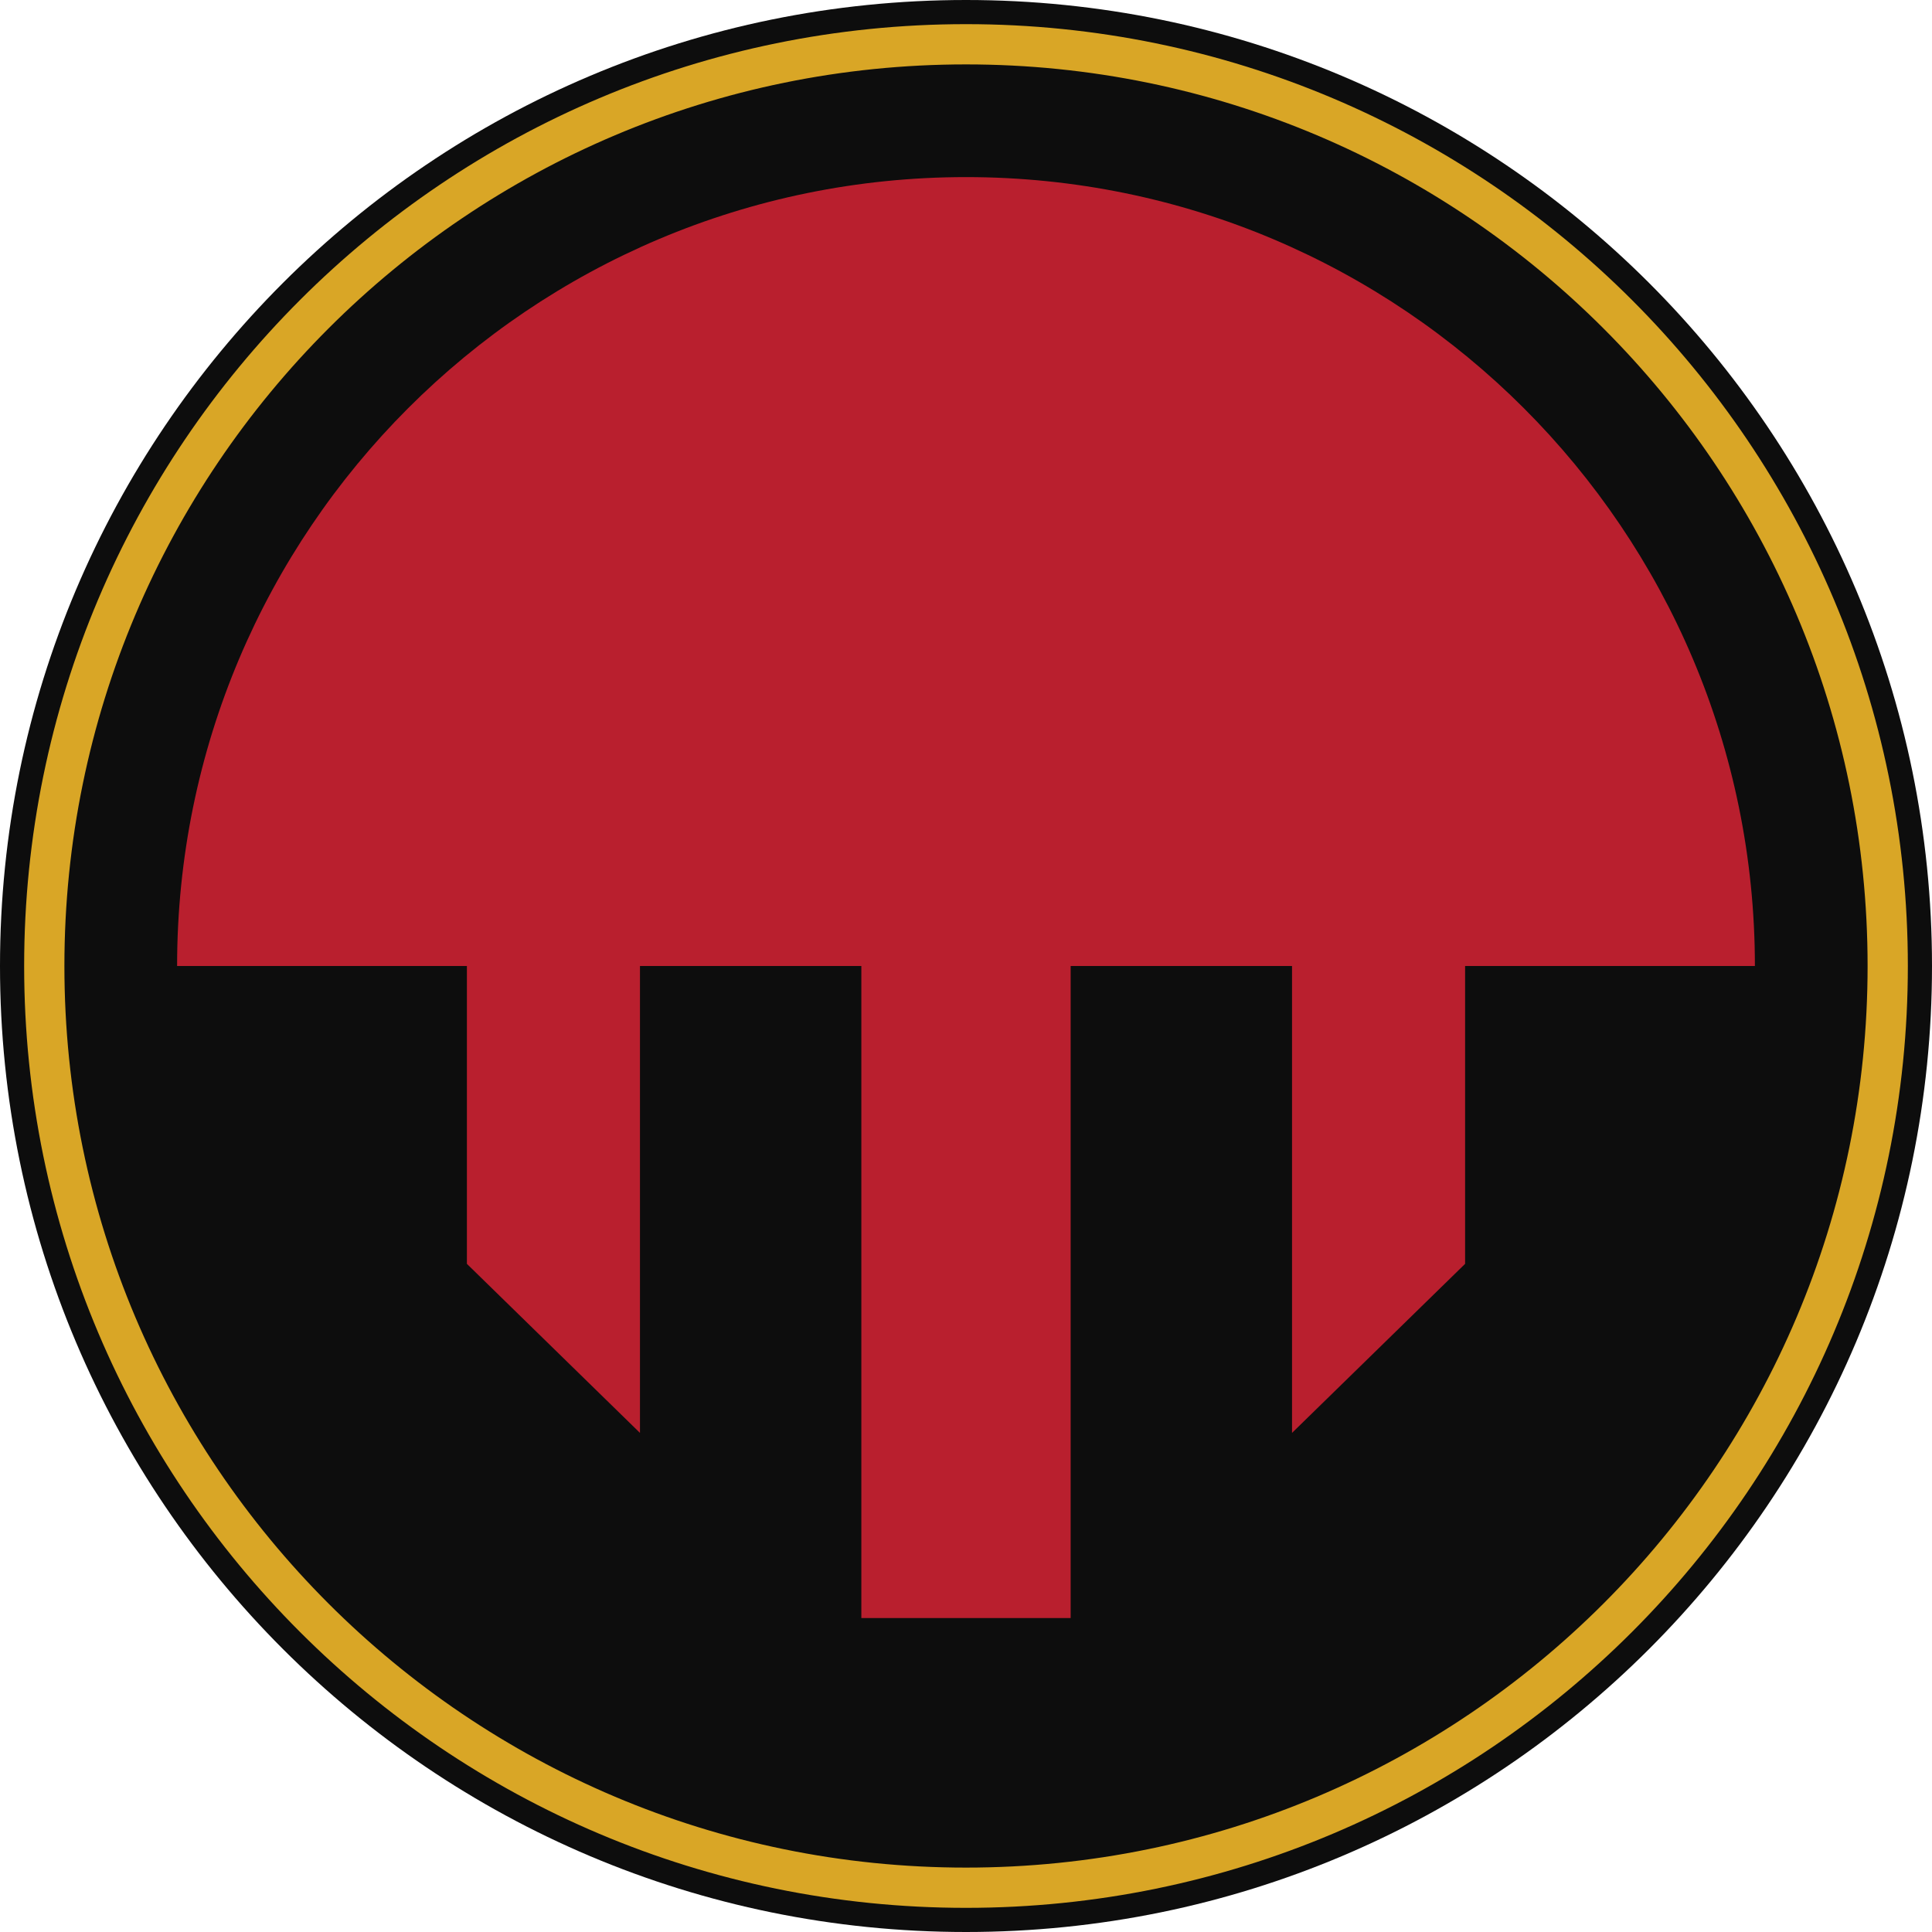
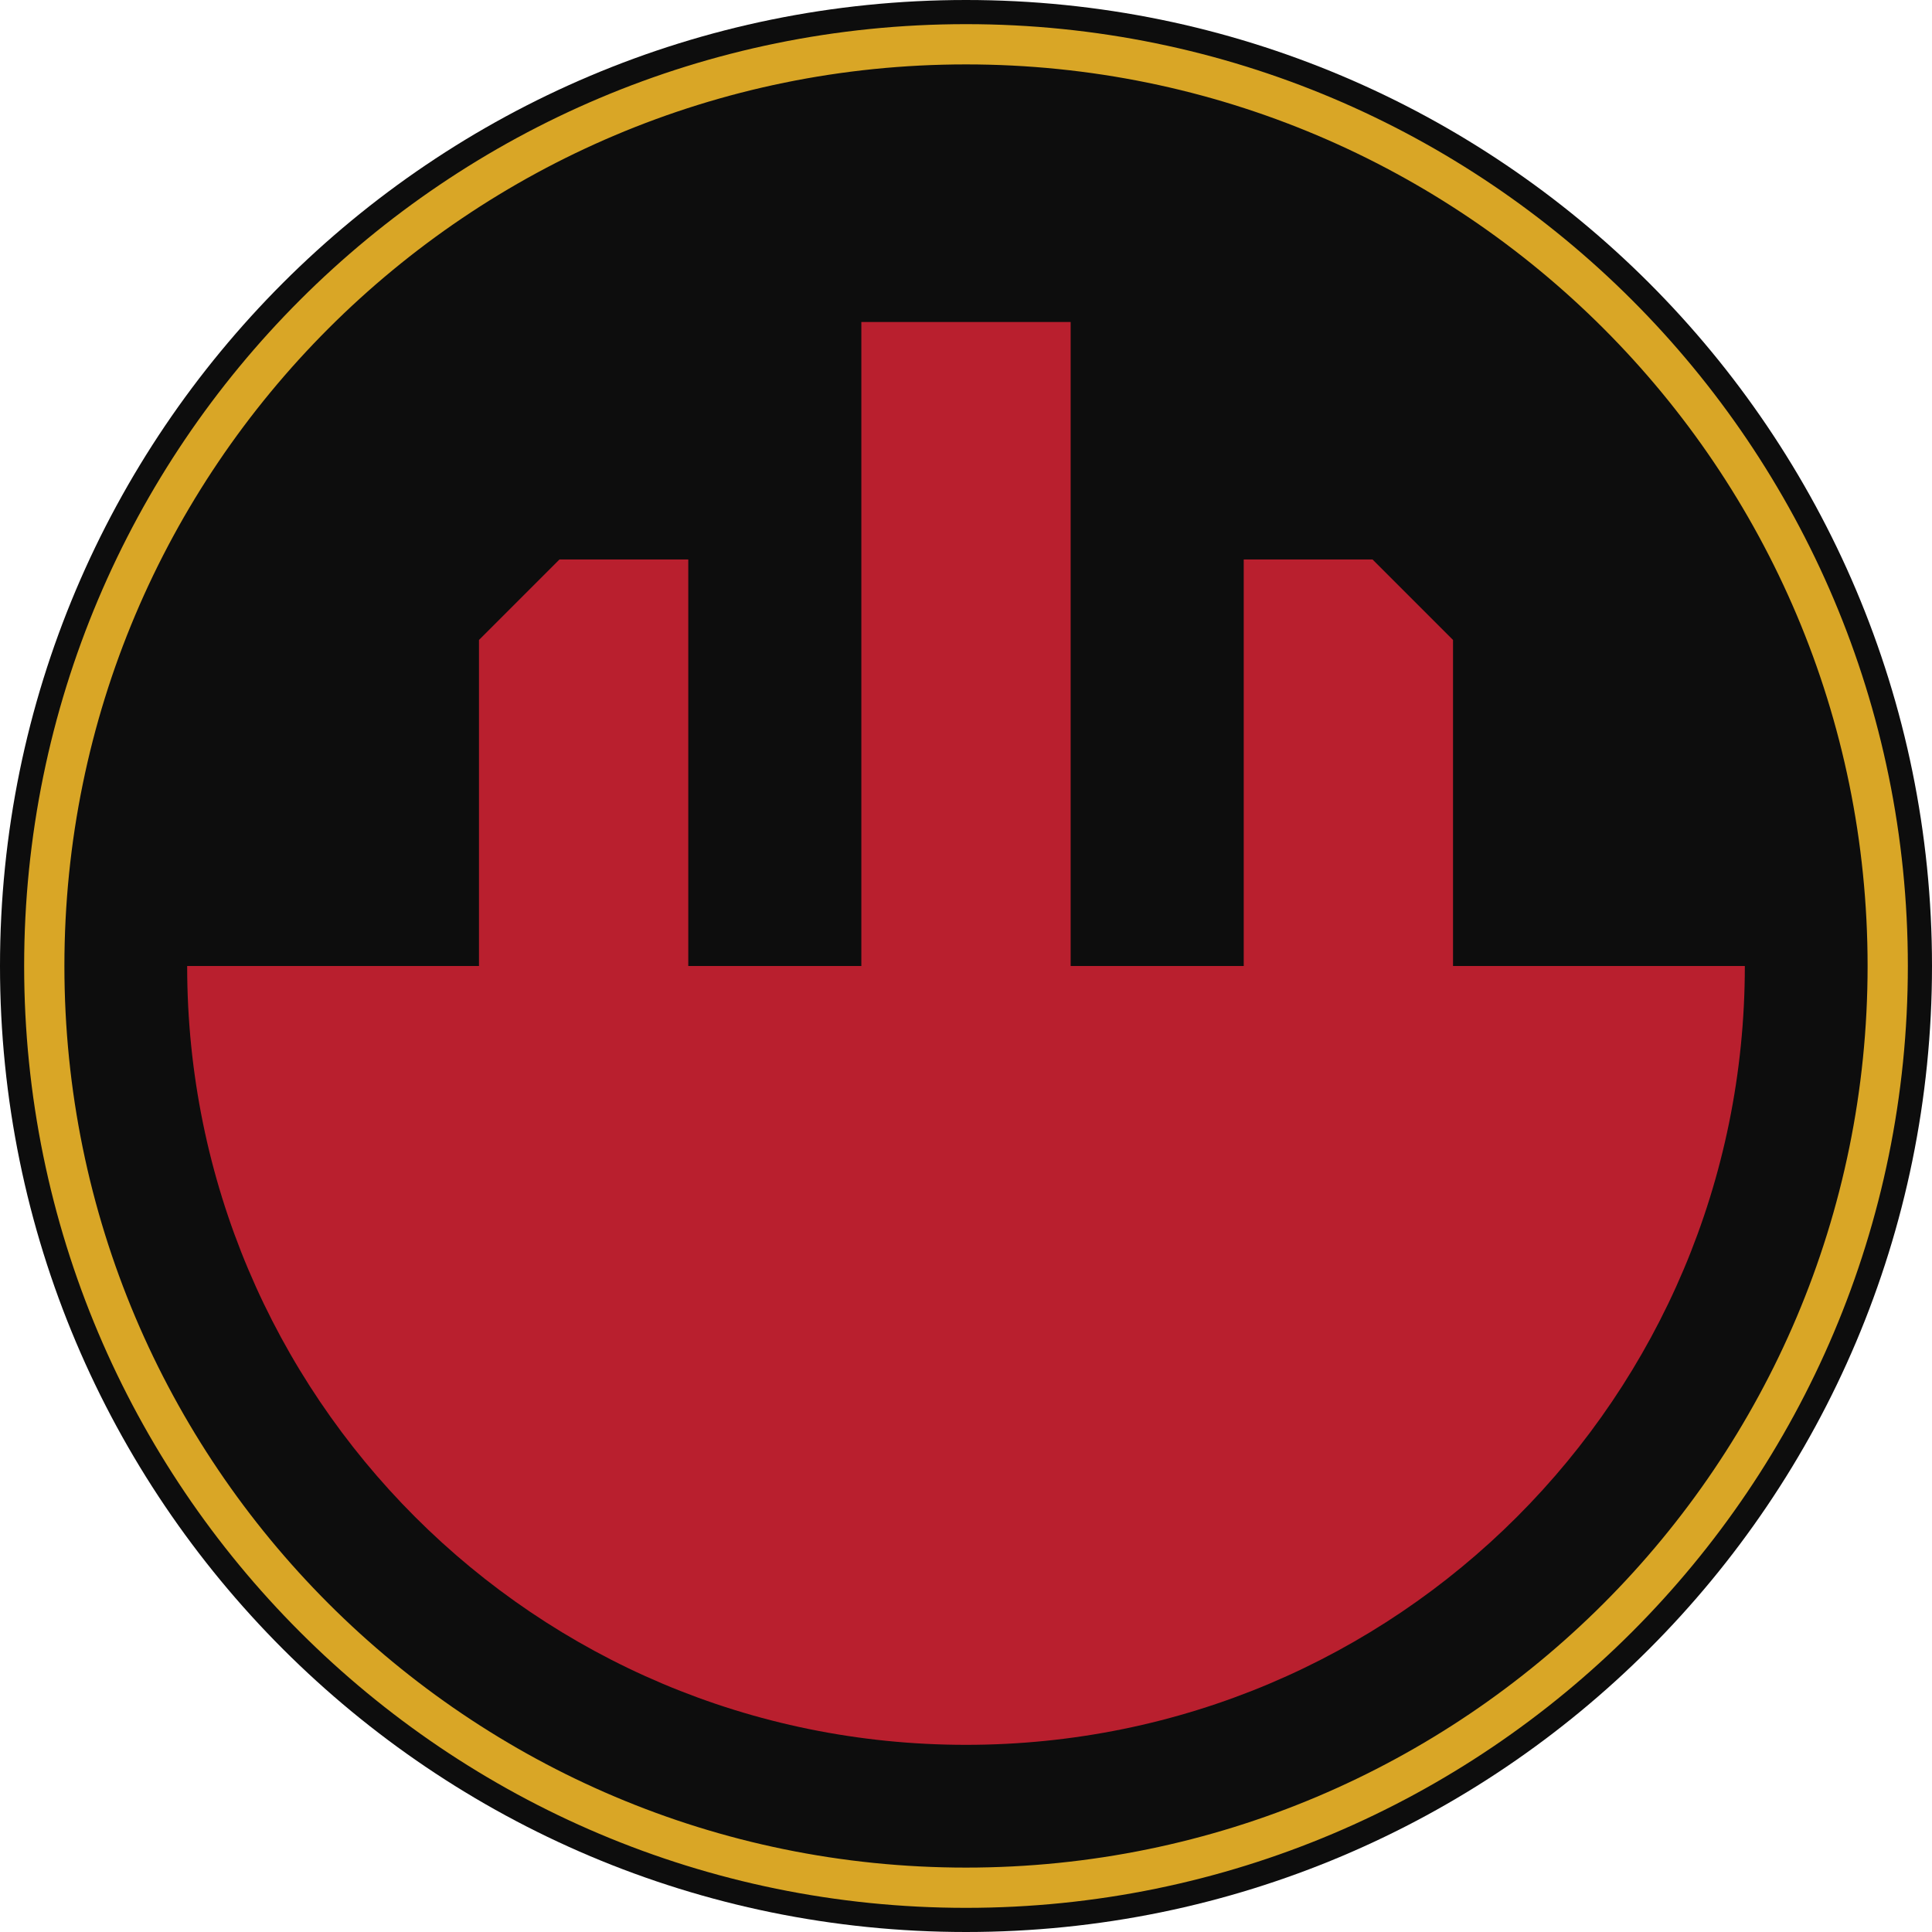
<svg xmlns="http://www.w3.org/2000/svg" viewBox="0 0 48 48">
  <circle cx="24" cy="24" r="24" fill="#0d0d0d" />
  <circle cx="24" cy="24" r="22.9" fill="none" stroke="#d9a626" stroke-width="1" />
-   <path d="M4.4 24A19.6 19.6 0 0 1 43.6 24Z" fill="#b91f2e" />
-   <path d="M11.6 24H15.9V35.6L11.6 31.4Z" fill="#b91f2e" />
-   <path d="M21.4 24H26.6V40.2H21.4Z" fill="#b91f2e" />
-   <path d="M36.4 24H32.1V35.6L36.4 31.4Z" fill="#b91f2e" />
+   <path d="M4.65 24C4.65 34.7 13.3 43.35 24 43.35C34.7 43.35 43.35 34.7 43.35 24Z" fill="#b91f2e" />
+   <path d="M11.9 24V15.9L13.9 13.9H17.1V24Z" fill="#b91f2e" />
+   <path d="M21.4 24V8H26.6V24Z" fill="#b91f2e" />
+   <path d="M36.1 24V15.9L34.1 13.9H30.9V24Z" fill="#b91f2e" />
</svg>
